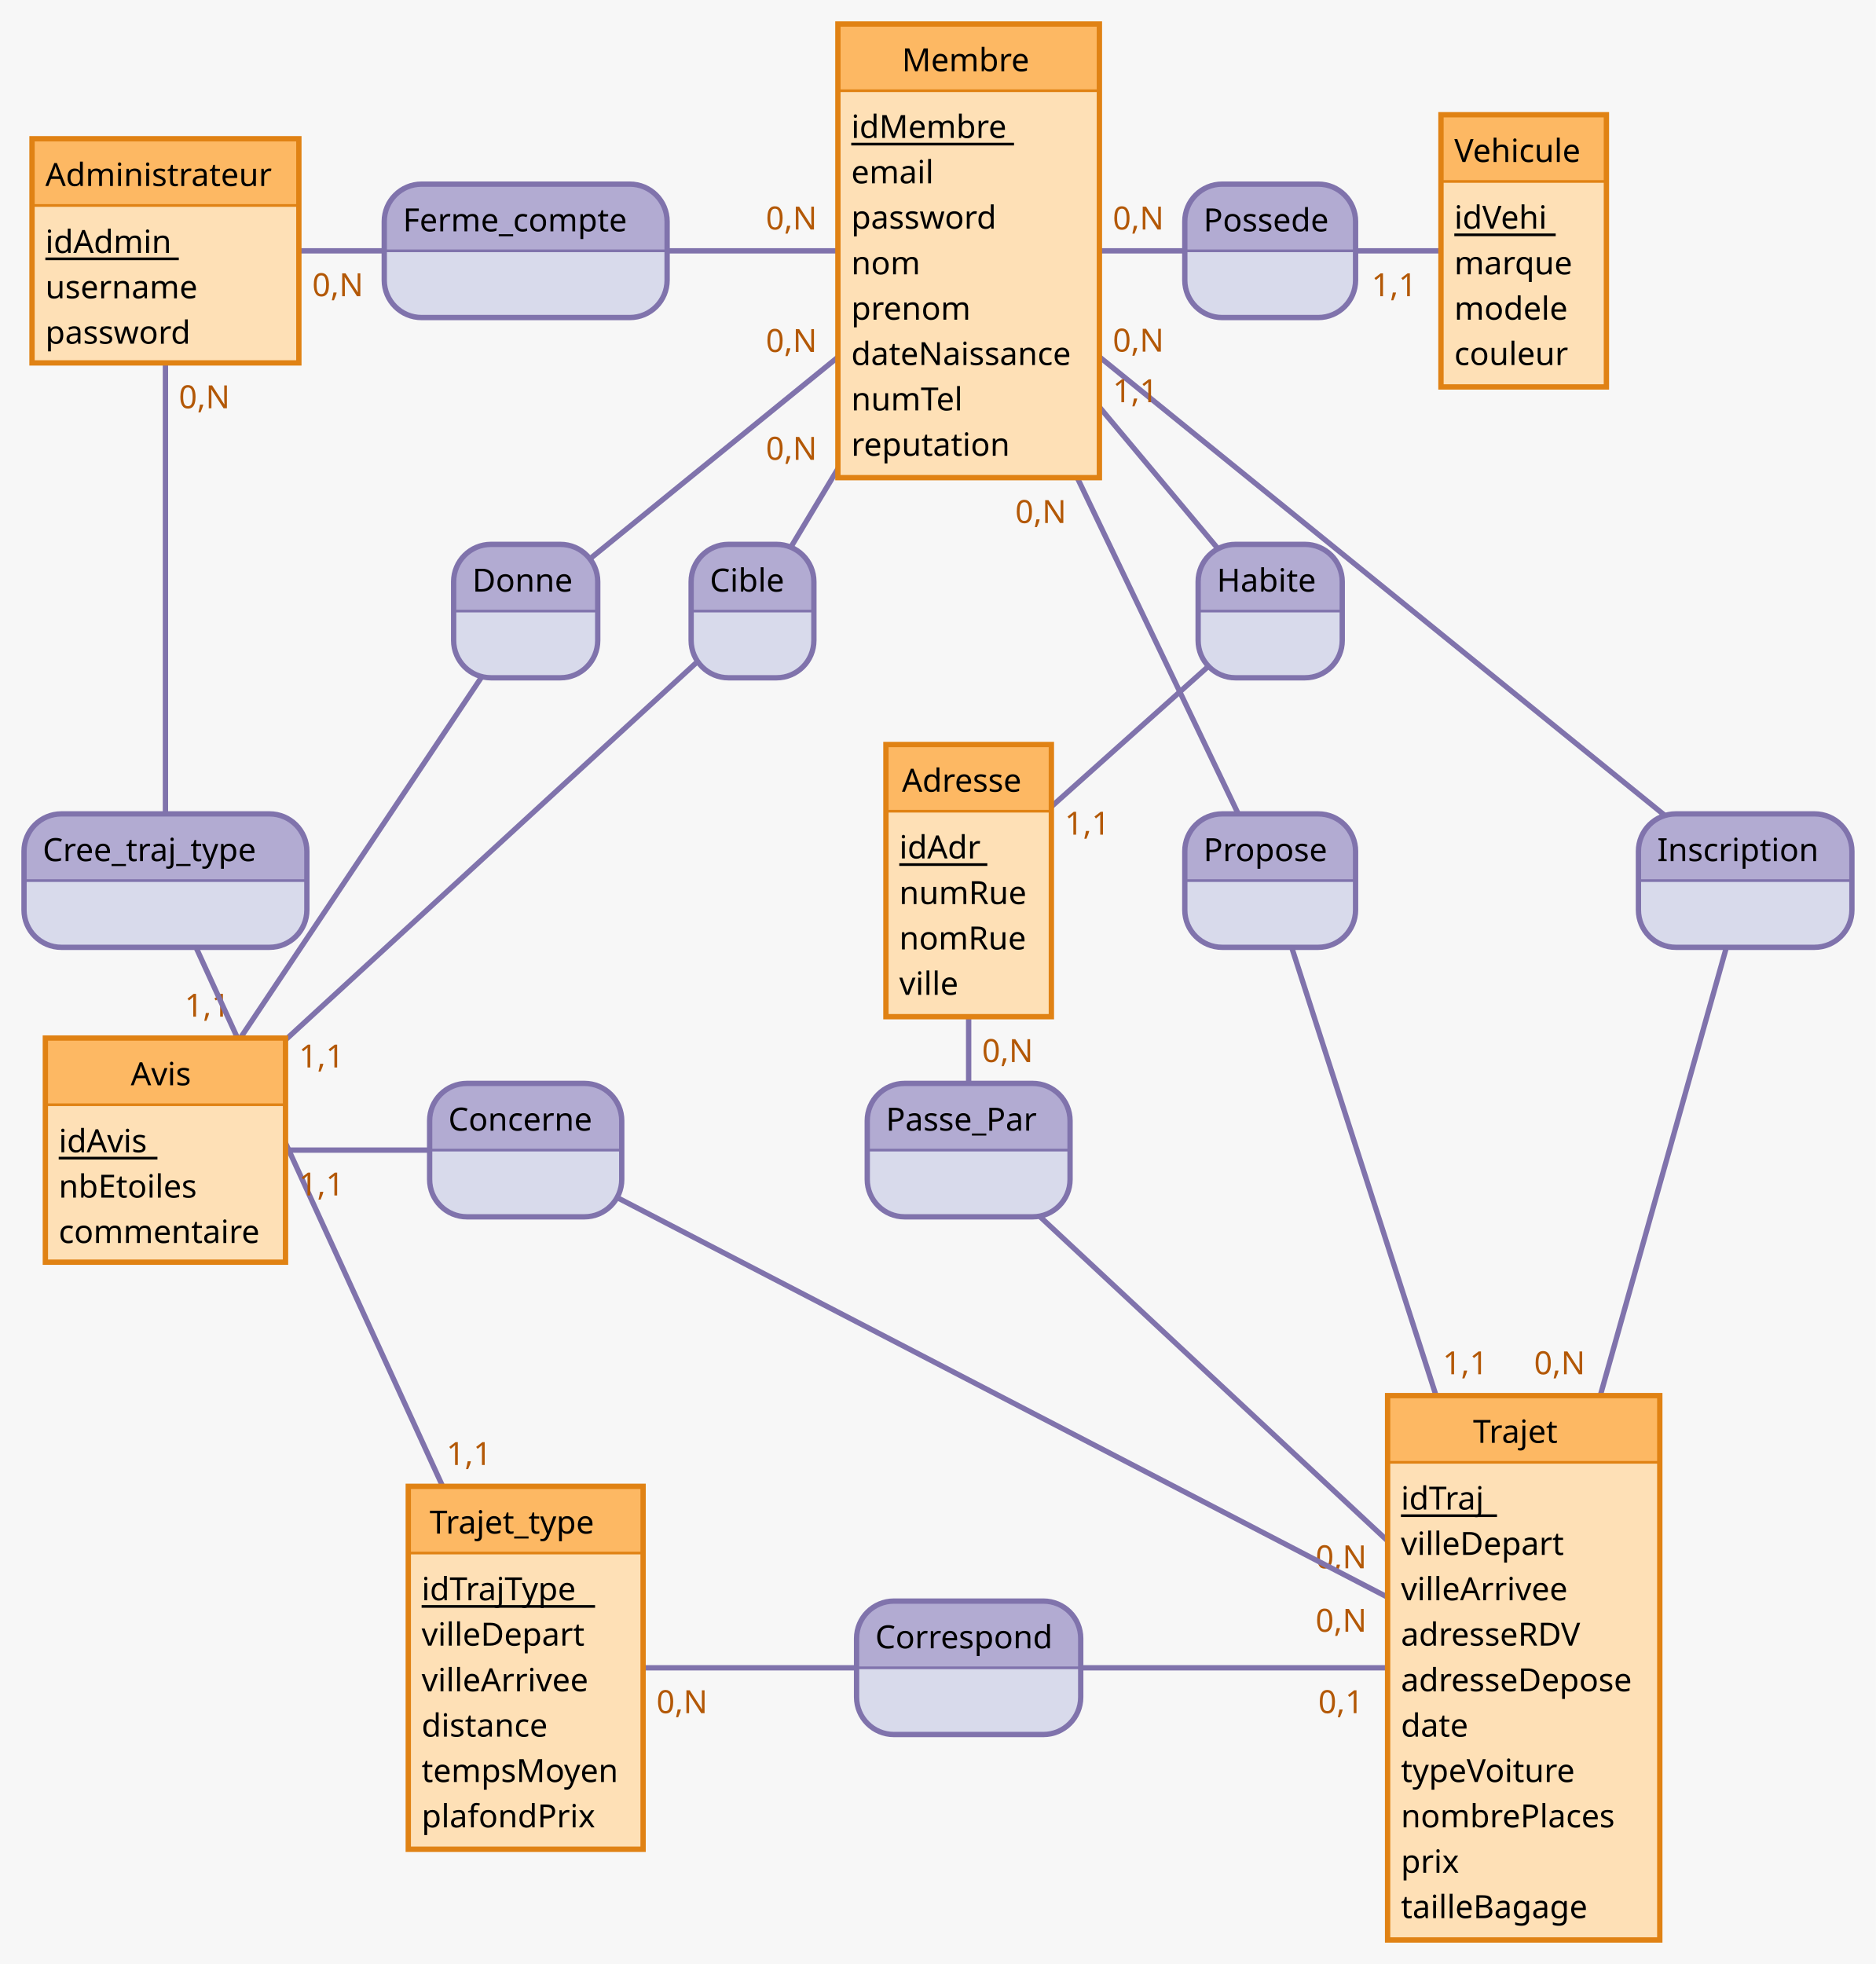
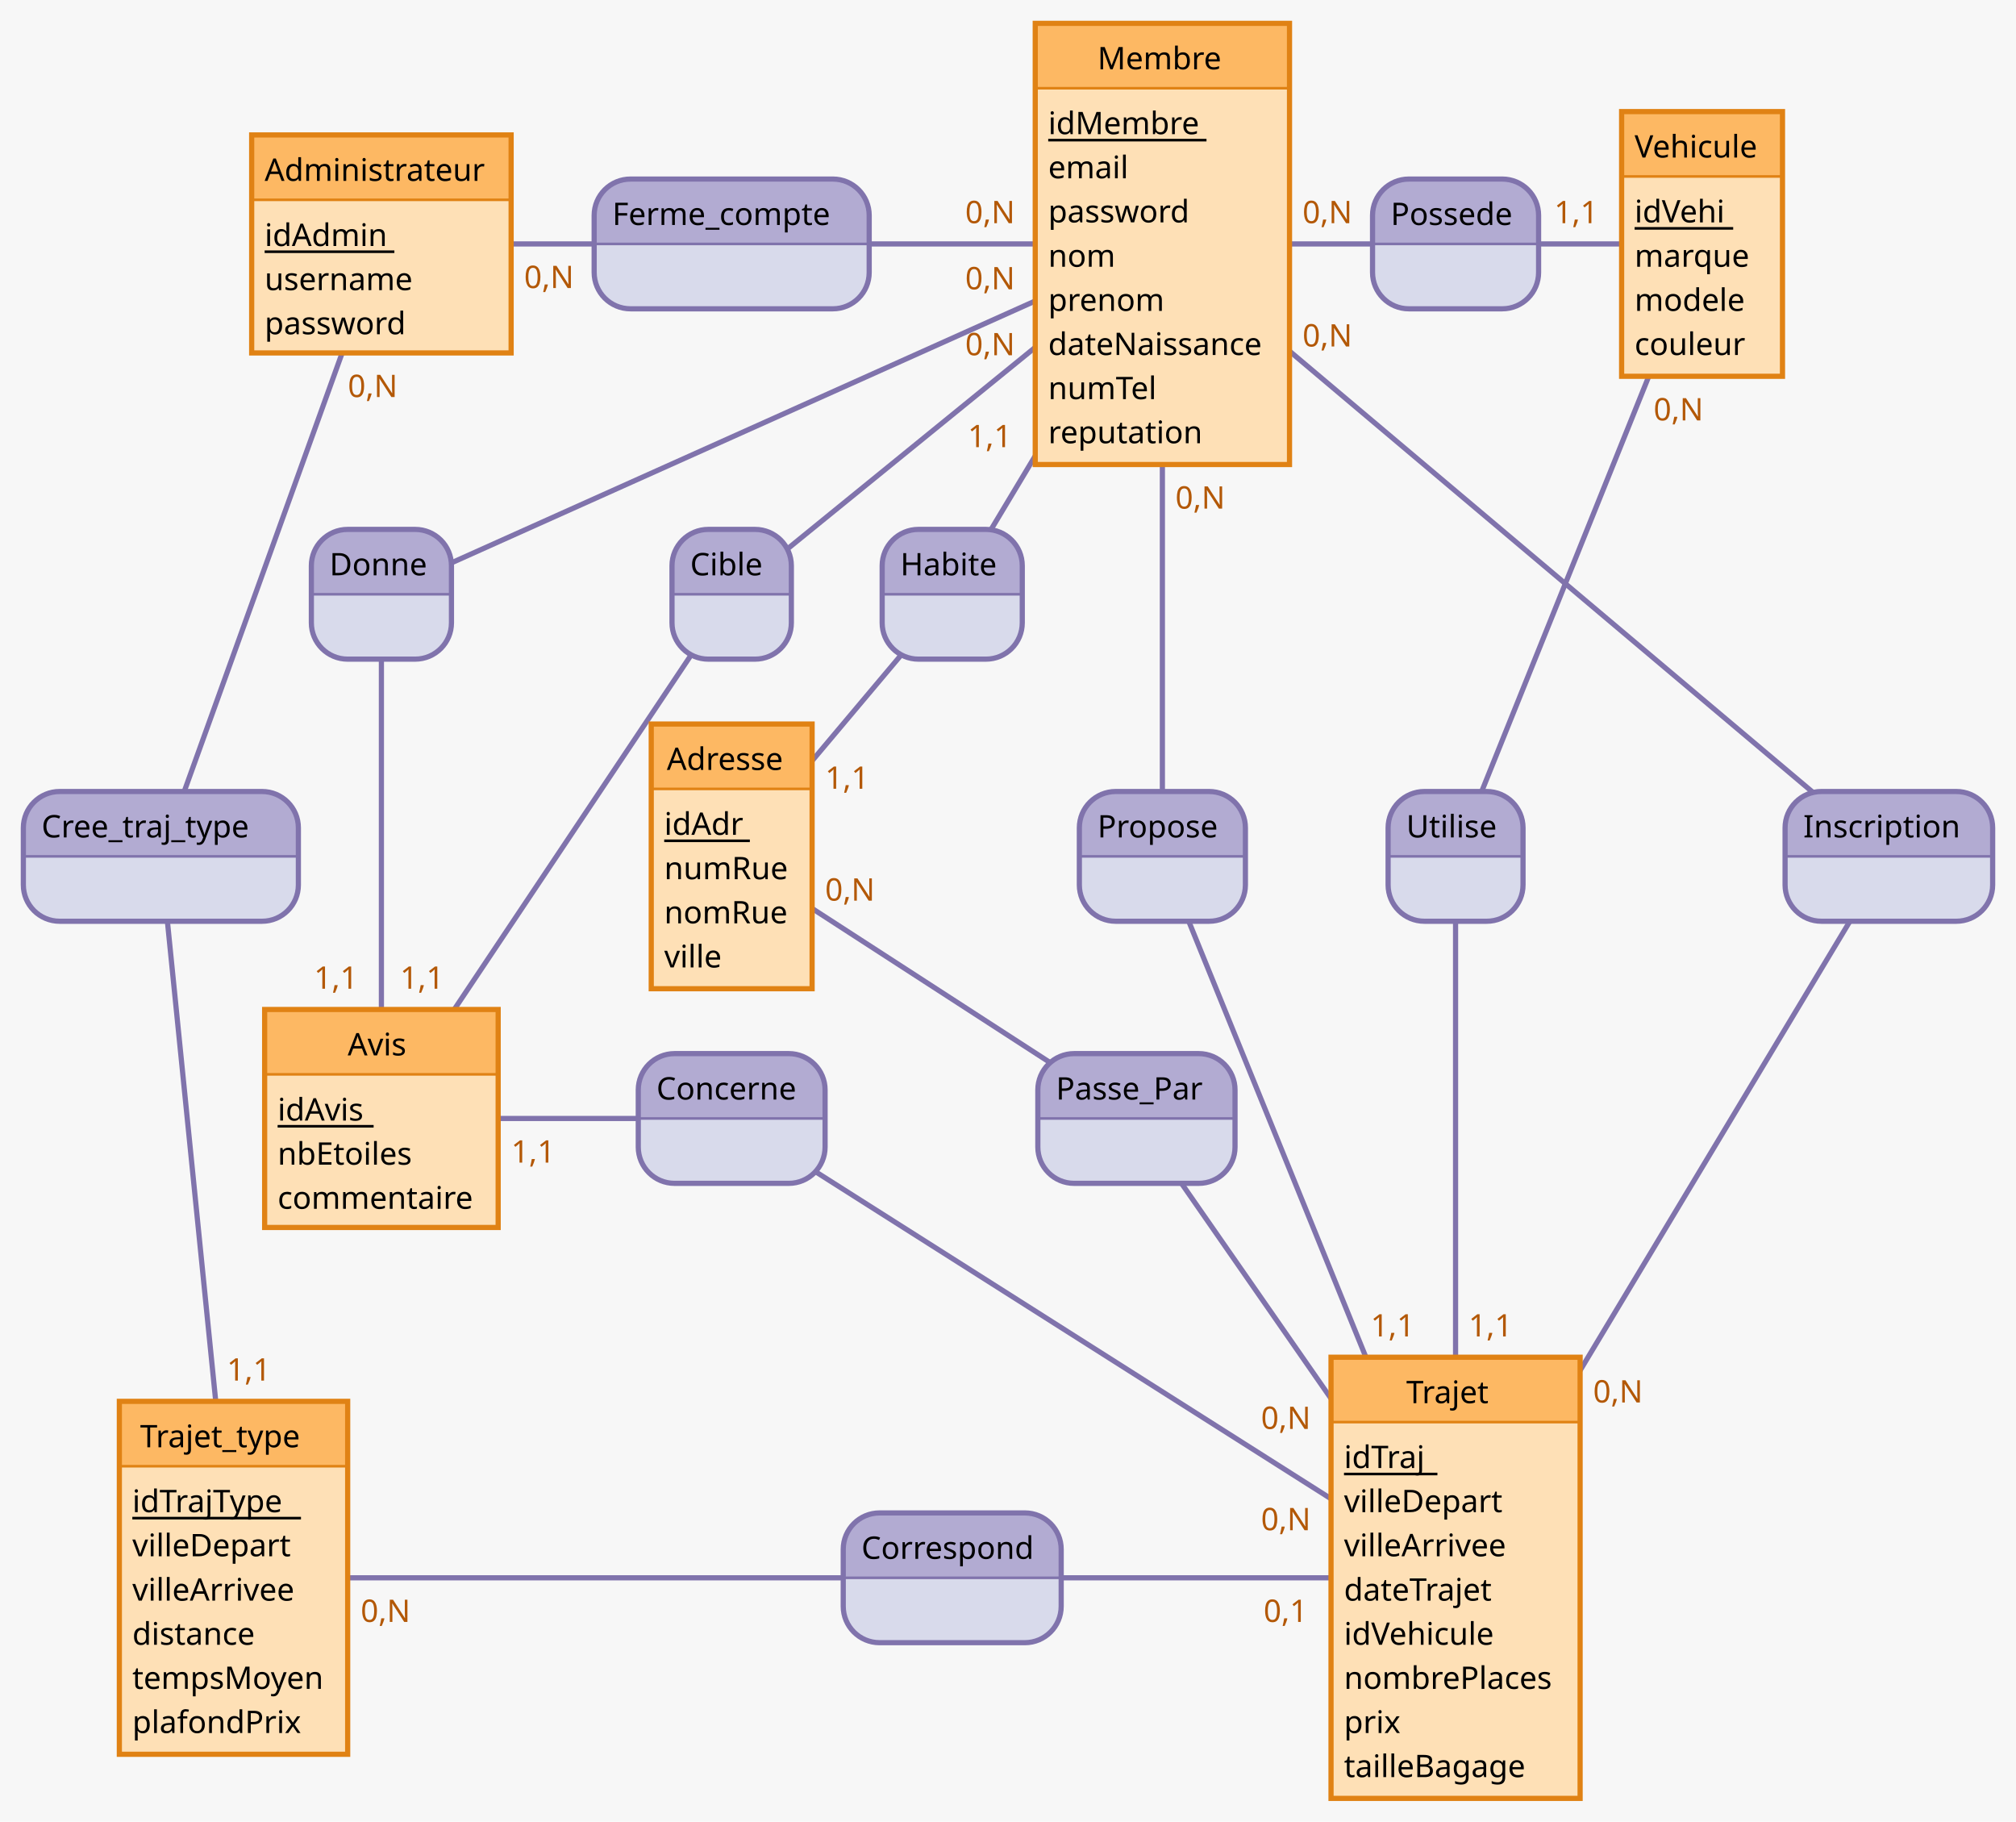
- <svg xmlns="http://www.w3.org/2000/svg" width="703" height="736" view_box="0 0 703 736">\n\n<rect id="frame" x="0" y="0" width="703" height="736" fill="#f7f7f7" stroke="none" stroke-width="0" />
-   <line x1="363" y1="94" x2="654" y2="330" stroke="#8073ac" stroke-width="2" />
-   <text x="417" y="131.772" fill="#b35806" font-family="Verdana" font-size="12">0,N</text>
-   <line x1="571" y1="625" x2="654" y2="330" stroke="#8073ac" stroke-width="2" />
-   <text x="574.878" y="515" fill="#b35806" font-family="Verdana" font-size="12">0,N</text>
+ <svg xmlns="http://www.w3.org/2000/svg" width="777" height="702" view_box="0 0 777 702">\n\n<rect id="frame" x="0" y="0" width="777" height="702" fill="#f7f7f7" stroke="none" stroke-width="0" />
+   <line x1="448" y1="94" x2="728" y2="330" stroke="#8073ac" stroke-width="2" />
+   <text x="502" y="133.521" fill="#b35806" font-family="Verdana" font-size="12">0,N</text>
+   <line x1="561" y1="608" x2="728" y2="330" stroke="#8073ac" stroke-width="2" />
+   <text x="614" y="540.445" fill="#b35806" font-family="Verdana" font-size="12">0,N</text>
  <g id="association-Inscription">
-     <path d="M 680 305 a 14 14 90 0 1 14 14 V 330 h -80 V 319 a 14 14 90 0 1 14 -14" fill="#b2abd2" stroke="#b2abd2" stroke-width="0" />
-     <path d="M 694 330.0 v 11 a 14 14 90 0 1 -14 14 H 628 a 14 14 90 0 1 -14 -14 V 330.0 H 80" fill="#d8daeb" stroke="#d8daeb" stroke-width="0" />
-     <rect x="614" y="305" width="80" height="50" fill="none" rx="14" stroke="#8073ac" stroke-width="2" />
-     <line x1="614" y1="330" x2="694" y2="330" stroke="#8073ac" stroke-width="1" />
-     <text x="621" y="322.7" fill="#000000" font-family="Verdana" font-size="12">Inscription</text>
-   </g>
-   <line x1="363" y1="94" x2="476" y2="229" stroke="#8073ac" stroke-width="2" />
-   <text x="417" y="150.727" fill="#b35806" font-family="Verdana" font-size="12">1,1</text>
-   <line x1="363" y1="330" x2="476" y2="229" stroke="#8073ac" stroke-width="2" />
-   <text x="399" y="312.781" fill="#b35806" font-family="Verdana" font-size="12">1,1</text>
+     <path d="M 754 305 a 14 14 90 0 1 14 14 V 330 h -80 V 319 a 14 14 90 0 1 14 -14" fill="#b2abd2" stroke="#b2abd2" stroke-width="0" />
+     <path d="M 768 330.0 v 11 a 14 14 90 0 1 -14 14 H 702 a 14 14 90 0 1 -14 -14 V 330.0 H 80" fill="#d8daeb" stroke="#d8daeb" stroke-width="0" />
+     <rect x="688" y="305" width="80" height="50" fill="none" rx="14" stroke="#8073ac" stroke-width="2" />
+     <line x1="688" y1="330" x2="768" y2="330" stroke="#8073ac" stroke-width="1" />
+     <text x="695" y="322.7" fill="#000000" font-family="Verdana" font-size="12">Inscription</text>
+   </g>
+   <line x1="448" y1="94" x2="367" y2="229" stroke="#8073ac" stroke-width="2" />
+   <text x="373" y="172.312" fill="#b35806" font-family="Verdana" font-size="12">1,1</text>
+   <line x1="282" y1="330" x2="367" y2="229" stroke="#8073ac" stroke-width="2" />
+   <text x="318" y="303.951" fill="#b35806" font-family="Verdana" font-size="12">1,1</text>
  <g id="association-Habite">
-     <path d="M 489 204 a 14 14 90 0 1 14 14 V 229 h -54 V 218 a 14 14 90 0 1 14 -14" fill="#b2abd2" stroke="#b2abd2" stroke-width="0" />
-     <path d="M 503 229.0 v 11 a 14 14 90 0 1 -14 14 H 463 a 14 14 90 0 1 -14 -14 V 229.0 H 54" fill="#d8daeb" stroke="#d8daeb" stroke-width="0" />
-     <rect x="449" y="204" width="54" height="50" fill="none" rx="14" stroke="#8073ac" stroke-width="2" />
-     <line x1="449" y1="229" x2="503" y2="229" stroke="#8073ac" stroke-width="1" />
-     <text x="456" y="221.7" fill="#000000" font-family="Verdana" font-size="12">Habite</text>
-   </g>
-   <line x1="363" y1="94" x2="197" y2="229" stroke="#8073ac" stroke-width="2" />
-   <text x="287" y="131.896" fill="#b35806" font-family="Verdana" font-size="12">0,N</text>
-   <line x1="62" y1="431" x2="197" y2="229" stroke="#8073ac" stroke-width="2" />
-   <text x="69.19" y="381" fill="#b35806" font-family="Verdana" font-size="12">1,1</text>
+     <path d="M 380 204 a 14 14 90 0 1 14 14 V 229 h -54 V 218 a 14 14 90 0 1 14 -14" fill="#b2abd2" stroke="#b2abd2" stroke-width="0" />
+     <path d="M 394 229.0 v 11 a 14 14 90 0 1 -14 14 H 354 a 14 14 90 0 1 -14 -14 V 229.0 H 54" fill="#d8daeb" stroke="#d8daeb" stroke-width="0" />
+     <rect x="340" y="204" width="54" height="50" fill="none" rx="14" stroke="#8073ac" stroke-width="2" />
+     <line x1="340" y1="229" x2="394" y2="229" stroke="#8073ac" stroke-width="1" />
+     <text x="347" y="221.7" fill="#000000" font-family="Verdana" font-size="12">Habite</text>
+   </g>
+   <line x1="561" y1="608" x2="561" y2="330" stroke="#8073ac" stroke-width="2" />
+   <text x="566.0" y="515" fill="#b35806" font-family="Verdana" font-size="12">1,1</text>
+   <line x1="656" y1="94" x2="561" y2="330" stroke="#8073ac" stroke-width="2" />
+   <text x="637.318" y="162" fill="#b35806" font-family="Verdana" font-size="12">0,N</text>
+   <g id="association-Utilise">
+     <path d="M 573 305 a 14 14 90 0 1 14 14 V 330 h -52 V 319 a 14 14 90 0 1 14 -14" fill="#b2abd2" stroke="#b2abd2" stroke-width="0" />
+     <path d="M 587 330.0 v 11 a 14 14 90 0 1 -14 14 H 549 a 14 14 90 0 1 -14 -14 V 330.0 H 52" fill="#d8daeb" stroke="#d8daeb" stroke-width="0" />
+     <rect x="535" y="305" width="52" height="50" fill="none" rx="14" stroke="#8073ac" stroke-width="2" />
+     <line x1="535" y1="330" x2="587" y2="330" stroke="#8073ac" stroke-width="1" />
+     <text x="542" y="322.7" fill="#000000" font-family="Verdana" font-size="12">Utilise</text>
+   </g>
+   <line x1="448" y1="94" x2="147" y2="229" stroke="#8073ac" stroke-width="2" />
+   <text x="372" y="111.49" fill="#b35806" font-family="Verdana" font-size="12">0,N</text>
+   <line x1="147" y1="431" x2="147" y2="229" stroke="#8073ac" stroke-width="2" />
+   <text x="121.0" y="381" fill="#b35806" font-family="Verdana" font-size="12">1,1</text>
  <g id="association-Donne">
-     <path d="M 210 204 a 14 14 90 0 1 14 14 V 229 h -54 V 218 a 14 14 90 0 1 14 -14" fill="#b2abd2" stroke="#b2abd2" stroke-width="0" />
-     <path d="M 224 229.0 v 11 a 14 14 90 0 1 -14 14 H 184 a 14 14 90 0 1 -14 -14 V 229.0 H 54" fill="#d8daeb" stroke="#d8daeb" stroke-width="0" />
-     <rect x="170" y="204" width="54" height="50" fill="none" rx="14" stroke="#8073ac" stroke-width="2" />
-     <line x1="170" y1="229" x2="224" y2="229" stroke="#8073ac" stroke-width="1" />
-     <text x="177" y="221.7" fill="#000000" font-family="Verdana" font-size="12">Donne</text>
-   </g>
-   <line x1="62" y1="94" x2="197" y2="94" stroke="#8073ac" stroke-width="2" />
-   <text x="117" y="111.0" fill="#b35806" font-family="Verdana" font-size="12">0,N</text>
-   <line x1="363" y1="94" x2="197" y2="94" stroke="#8073ac" stroke-width="2" />
-   <text x="287" y="86.0" fill="#b35806" font-family="Verdana" font-size="12">0,N</text>
+     <path d="M 160 204 a 14 14 90 0 1 14 14 V 229 h -54 V 218 a 14 14 90 0 1 14 -14" fill="#b2abd2" stroke="#b2abd2" stroke-width="0" />
+     <path d="M 174 229.0 v 11 a 14 14 90 0 1 -14 14 H 134 a 14 14 90 0 1 -14 -14 V 229.0 H 54" fill="#d8daeb" stroke="#d8daeb" stroke-width="0" />
+     <rect x="120" y="204" width="54" height="50" fill="none" rx="14" stroke="#8073ac" stroke-width="2" />
+     <line x1="120" y1="229" x2="174" y2="229" stroke="#8073ac" stroke-width="1" />
+     <text x="127" y="221.7" fill="#000000" font-family="Verdana" font-size="12">Donne</text>
+   </g>
+   <line x1="147" y1="94" x2="282" y2="94" stroke="#8073ac" stroke-width="2" />
+   <text x="202" y="111.0" fill="#b35806" font-family="Verdana" font-size="12">0,N</text>
+   <line x1="448" y1="94" x2="282" y2="94" stroke="#8073ac" stroke-width="2" />
+   <text x="372" y="86.0" fill="#b35806" font-family="Verdana" font-size="12">0,N</text>
  <g id="association-Ferme_compte">
-     <path d="M 236 69 a 14 14 90 0 1 14 14 V 94 h -106 V 83 a 14 14 90 0 1 14 -14" fill="#b2abd2" stroke="#b2abd2" stroke-width="0" />
-     <path d="M 250 94.0 v 11 a 14 14 90 0 1 -14 14 H 158 a 14 14 90 0 1 -14 -14 V 94.0 H 106" fill="#d8daeb" stroke="#d8daeb" stroke-width="0" />
-     <rect x="144" y="69" width="106" height="50" fill="none" rx="14" stroke="#8073ac" stroke-width="2" />
-     <line x1="144" y1="94" x2="250" y2="94" stroke="#8073ac" stroke-width="1" />
-     <text x="151" y="86.7" fill="#000000" font-family="Verdana" font-size="12">Ferme_compte</text>
-   </g>
-   <line x1="363" y1="94" x2="476" y2="330" stroke="#8073ac" stroke-width="2" />
-   <text x="380.446" y="196" fill="#b35806" font-family="Verdana" font-size="12">0,N</text>
-   <line x1="571" y1="625" x2="476" y2="330" stroke="#8073ac" stroke-width="2" />
-   <text x="540.645" y="515" fill="#b35806" font-family="Verdana" font-size="12">1,1</text>
+     <path d="M 321 69 a 14 14 90 0 1 14 14 V 94 h -106 V 83 a 14 14 90 0 1 14 -14" fill="#b2abd2" stroke="#b2abd2" stroke-width="0" />
+     <path d="M 335 94.0 v 11 a 14 14 90 0 1 -14 14 H 243 a 14 14 90 0 1 -14 -14 V 94.0 H 106" fill="#d8daeb" stroke="#d8daeb" stroke-width="0" />
+     <rect x="229" y="69" width="106" height="50" fill="none" rx="14" stroke="#8073ac" stroke-width="2" />
+     <line x1="229" y1="94" x2="335" y2="94" stroke="#8073ac" stroke-width="1" />
+     <text x="236" y="86.7" fill="#000000" font-family="Verdana" font-size="12">Ferme_compte</text>
+   </g>
+   <line x1="448" y1="94" x2="448" y2="330" stroke="#8073ac" stroke-width="2" />
+   <text x="453.0" y="196" fill="#b35806" font-family="Verdana" font-size="12">0,N</text>
+   <line x1="561" y1="608" x2="448" y2="330" stroke="#8073ac" stroke-width="2" />
+   <text x="528.267" y="515" fill="#b35806" font-family="Verdana" font-size="12">1,1</text>
  <g id="association-Propose">
-     <path d="M 494 305 a 14 14 90 0 1 14 14 V 330 h -64 V 319 a 14 14 90 0 1 14 -14" fill="#b2abd2" stroke="#b2abd2" stroke-width="0" />
-     <path d="M 508 330.0 v 11 a 14 14 90 0 1 -14 14 H 458 a 14 14 90 0 1 -14 -14 V 330.0 H 64" fill="#d8daeb" stroke="#d8daeb" stroke-width="0" />
-     <rect x="444" y="305" width="64" height="50" fill="none" rx="14" stroke="#8073ac" stroke-width="2" />
-     <line x1="444" y1="330" x2="508" y2="330" stroke="#8073ac" stroke-width="1" />
-     <text x="451" y="322.7" fill="#000000" font-family="Verdana" font-size="12">Propose</text>
-   </g>
-   <line x1="363" y1="330" x2="363" y2="431" stroke="#8073ac" stroke-width="2" />
-   <text x="368.0" y="398" fill="#b35806" font-family="Verdana" font-size="12">0,N</text>
-   <line x1="571" y1="625" x2="363" y2="431" stroke="#8073ac" stroke-width="2" />
-   <text x="493" y="587.71" fill="#b35806" font-family="Verdana" font-size="12">0,N</text>
+     <path d="M 466 305 a 14 14 90 0 1 14 14 V 330 h -64 V 319 a 14 14 90 0 1 14 -14" fill="#b2abd2" stroke="#b2abd2" stroke-width="0" />
+     <path d="M 480 330.0 v 11 a 14 14 90 0 1 -14 14 H 430 a 14 14 90 0 1 -14 -14 V 330.0 H 64" fill="#d8daeb" stroke="#d8daeb" stroke-width="0" />
+     <rect x="416" y="305" width="64" height="50" fill="none" rx="14" stroke="#8073ac" stroke-width="2" />
+     <line x1="416" y1="330" x2="480" y2="330" stroke="#8073ac" stroke-width="1" />
+     <text x="423" y="322.7" fill="#000000" font-family="Verdana" font-size="12">Propose</text>
+   </g>
+   <line x1="282" y1="330" x2="438" y2="431" stroke="#8073ac" stroke-width="2" />
+   <text x="318" y="347.049" fill="#b35806" font-family="Verdana" font-size="12">0,N</text>
+   <line x1="561" y1="608" x2="438" y2="431" stroke="#8073ac" stroke-width="2" />
+   <text x="486" y="550.627" fill="#b35806" font-family="Verdana" font-size="12">0,N</text>
  <g id="association-Passe_Par">
-     <path d="M 387 406 a 14 14 90 0 1 14 14 V 431 h -76 V 420 a 14 14 90 0 1 14 -14" fill="#b2abd2" stroke="#b2abd2" stroke-width="0" />
-     <path d="M 401 431.0 v 11 a 14 14 90 0 1 -14 14 H 339 a 14 14 90 0 1 -14 -14 V 431.0 H 76" fill="#d8daeb" stroke="#d8daeb" stroke-width="0" />
-     <rect x="325" y="406" width="76" height="50" fill="none" rx="14" stroke="#8073ac" stroke-width="2" />
-     <line x1="325" y1="431" x2="401" y2="431" stroke="#8073ac" stroke-width="1" />
-     <text x="332" y="423.7" fill="#000000" font-family="Verdana" font-size="12">Passe_Par</text>
-   </g>
-   <line x1="571" y1="625" x2="363" y2="625" stroke="#8073ac" stroke-width="2" />
-   <text x="494" y="642.0" fill="#b35806" font-family="Verdana" font-size="12">0,1</text>
-   <line x1="197" y1="625" x2="363" y2="625" stroke="#8073ac" stroke-width="2" />
-   <text x="246" y="642.0" fill="#b35806" font-family="Verdana" font-size="12">0,N</text>
+     <path d="M 462 406 a 14 14 90 0 1 14 14 V 431 h -76 V 420 a 14 14 90 0 1 14 -14" fill="#b2abd2" stroke="#b2abd2" stroke-width="0" />
+     <path d="M 476 431.0 v 11 a 14 14 90 0 1 -14 14 H 414 a 14 14 90 0 1 -14 -14 V 431.0 H 76" fill="#d8daeb" stroke="#d8daeb" stroke-width="0" />
+     <rect x="400" y="406" width="76" height="50" fill="none" rx="14" stroke="#8073ac" stroke-width="2" />
+     <line x1="400" y1="431" x2="476" y2="431" stroke="#8073ac" stroke-width="1" />
+     <text x="407" y="423.7" fill="#000000" font-family="Verdana" font-size="12">Passe_Par</text>
+   </g>
+   <line x1="561" y1="608" x2="367" y2="608" stroke="#8073ac" stroke-width="2" />
+   <text x="487" y="625.0" fill="#b35806" font-family="Verdana" font-size="12">0,1</text>
+   <line x1="90" y1="608" x2="367" y2="608" stroke="#8073ac" stroke-width="2" />
+   <text x="139" y="625.0" fill="#b35806" font-family="Verdana" font-size="12">0,N</text>
  <g id="association-Correspond">
-     <path d="M 391 600 a 14 14 90 0 1 14 14 V 625 h -84 V 614 a 14 14 90 0 1 14 -14" fill="#b2abd2" stroke="#b2abd2" stroke-width="0" />
-     <path d="M 405 625.0 v 11 a 14 14 90 0 1 -14 14 H 335 a 14 14 90 0 1 -14 -14 V 625.0 H 84" fill="#d8daeb" stroke="#d8daeb" stroke-width="0" />
-     <rect x="321" y="600" width="84" height="50" fill="none" rx="14" stroke="#8073ac" stroke-width="2" />
-     <line x1="321" y1="625" x2="405" y2="625" stroke="#8073ac" stroke-width="1" />
-     <text x="328" y="617.7" fill="#000000" font-family="Verdana" font-size="12">Correspond</text>
-   </g>
-   <line x1="363" y1="94" x2="476" y2="94" stroke="#8073ac" stroke-width="2" />
-   <text x="417" y="86.0" fill="#b35806" font-family="Verdana" font-size="12">0,N</text>
-   <line x1="571" y1="94" x2="476" y2="94" stroke="#8073ac" stroke-width="2" />
-   <text x="514" y="111.0" fill="#b35806" font-family="Verdana" font-size="12">1,1</text>
+     <path d="M 395 583 a 14 14 90 0 1 14 14 V 608 h -84 V 597 a 14 14 90 0 1 14 -14" fill="#b2abd2" stroke="#b2abd2" stroke-width="0" />
+     <path d="M 409 608.0 v 11 a 14 14 90 0 1 -14 14 H 339 a 14 14 90 0 1 -14 -14 V 608.0 H 84" fill="#d8daeb" stroke="#d8daeb" stroke-width="0" />
+     <rect x="325" y="583" width="84" height="50" fill="none" rx="14" stroke="#8073ac" stroke-width="2" />
+     <line x1="325" y1="608" x2="409" y2="608" stroke="#8073ac" stroke-width="1" />
+     <text x="332" y="600.7" fill="#000000" font-family="Verdana" font-size="12">Correspond</text>
+   </g>
+   <line x1="448" y1="94" x2="561" y2="94" stroke="#8073ac" stroke-width="2" />
+   <text x="502" y="86.0" fill="#b35806" font-family="Verdana" font-size="12">0,N</text>
+   <line x1="656" y1="94" x2="561" y2="94" stroke="#8073ac" stroke-width="2" />
+   <text x="599" y="86.0" fill="#b35806" font-family="Verdana" font-size="12">1,1</text>
  <g id="association-Possede">
-     <path d="M 494 69 a 14 14 90 0 1 14 14 V 94 h -64 V 83 a 14 14 90 0 1 14 -14" fill="#b2abd2" stroke="#b2abd2" stroke-width="0" />
-     <path d="M 508 94.0 v 11 a 14 14 90 0 1 -14 14 H 458 a 14 14 90 0 1 -14 -14 V 94.0 H 64" fill="#d8daeb" stroke="#d8daeb" stroke-width="0" />
-     <rect x="444" y="69" width="64" height="50" fill="none" rx="14" stroke="#8073ac" stroke-width="2" />
-     <line x1="444" y1="94" x2="508" y2="94" stroke="#8073ac" stroke-width="1" />
-     <text x="451" y="86.7" fill="#000000" font-family="Verdana" font-size="12">Possede</text>
-   </g>
-   <line x1="62" y1="94" x2="62" y2="330" stroke="#8073ac" stroke-width="2" />
-   <text x="67.0" y="153" fill="#b35806" font-family="Verdana" font-size="12">0,N</text>
-   <line x1="197" y1="625" x2="62" y2="330" stroke="#8073ac" stroke-width="2" />
-   <text x="167.298" y="549" fill="#b35806" font-family="Verdana" font-size="12">1,1</text>
+     <path d="M 579 69 a 14 14 90 0 1 14 14 V 94 h -64 V 83 a 14 14 90 0 1 14 -14" fill="#b2abd2" stroke="#b2abd2" stroke-width="0" />
+     <path d="M 593 94.0 v 11 a 14 14 90 0 1 -14 14 H 543 a 14 14 90 0 1 -14 -14 V 94.0 H 64" fill="#d8daeb" stroke="#d8daeb" stroke-width="0" />
+     <rect x="529" y="69" width="64" height="50" fill="none" rx="14" stroke="#8073ac" stroke-width="2" />
+     <line x1="529" y1="94" x2="593" y2="94" stroke="#8073ac" stroke-width="1" />
+     <text x="536" y="86.7" fill="#000000" font-family="Verdana" font-size="12">Possede</text>
+   </g>
+   <line x1="147" y1="94" x2="62" y2="330" stroke="#8073ac" stroke-width="2" />
+   <text x="134.058" y="153" fill="#b35806" font-family="Verdana" font-size="12">0,N</text>
+   <line x1="90" y1="608" x2="62" y2="330" stroke="#8073ac" stroke-width="2" />
+   <text x="87.407" y="532" fill="#b35806" font-family="Verdana" font-size="12">1,1</text>
  <g id="association-Cree_traj_type">
    <path d="M 101 305 a 14 14 90 0 1 14 14 V 330 h -106 V 319 a 14 14 90 0 1 14 -14" fill="#b2abd2" stroke="#b2abd2" stroke-width="0" />
    <path d="M 115 330.0 v 11 a 14 14 90 0 1 -14 14 H 23 a 14 14 90 0 1 -14 -14 V 330.0 H 106" fill="#d8daeb" stroke="#d8daeb" stroke-width="0" />
    <rect x="9" y="305" width="106" height="50" fill="none" rx="14" stroke="#8073ac" stroke-width="2" />
    <line x1="9" y1="330" x2="115" y2="330" stroke="#8073ac" stroke-width="1" />
    <text x="16" y="322.7" fill="#000000" font-family="Verdana" font-size="12">Cree_traj_type</text>
  </g>
-   <line x1="62" y1="431" x2="282" y2="229" stroke="#8073ac" stroke-width="2" />
-   <text x="112" y="400.037" fill="#b35806" font-family="Verdana" font-size="12">1,1</text>
-   <line x1="363" y1="94" x2="282" y2="229" stroke="#8073ac" stroke-width="2" />
-   <text x="287" y="172.312" fill="#b35806" font-family="Verdana" font-size="12">0,N</text>
+   <line x1="147" y1="431" x2="282" y2="229" stroke="#8073ac" stroke-width="2" />
+   <text x="154.19" y="381" fill="#b35806" font-family="Verdana" font-size="12">1,1</text>
+   <line x1="448" y1="94" x2="282" y2="229" stroke="#8073ac" stroke-width="2" />
+   <text x="372" y="136.896" fill="#b35806" font-family="Verdana" font-size="12">0,N</text>
  <g id="association-Cible">
    <path d="M 291 204 a 14 14 90 0 1 14 14 V 229 h -46 V 218 a 14 14 90 0 1 14 -14" fill="#b2abd2" stroke="#b2abd2" stroke-width="0" />
    <path d="M 305 229.0 v 11 a 14 14 90 0 1 -14 14 H 273 a 14 14 90 0 1 -14 -14 V 229.0 H 46" fill="#d8daeb" stroke="#d8daeb" stroke-width="0" />
    <rect x="259" y="204" width="46" height="50" fill="none" rx="14" stroke="#8073ac" stroke-width="2" />
    <line x1="259" y1="229" x2="305" y2="229" stroke="#8073ac" stroke-width="1" />
    <text x="266" y="221.7" fill="#000000" font-family="Verdana" font-size="12">Cible</text>
  </g>
-   <line x1="62" y1="431" x2="197" y2="431" stroke="#8073ac" stroke-width="2" />
-   <text x="112" y="448.0" fill="#b35806" font-family="Verdana" font-size="12">1,1</text>
-   <line x1="571" y1="625" x2="197" y2="431" stroke="#8073ac" stroke-width="2" />
-   <text x="493" y="611.495" fill="#b35806" font-family="Verdana" font-size="12">0,N</text>
+   <line x1="147" y1="431" x2="282" y2="431" stroke="#8073ac" stroke-width="2" />
+   <text x="197" y="448.0" fill="#b35806" font-family="Verdana" font-size="12">1,1</text>
+   <line x1="561" y1="608" x2="282" y2="431" stroke="#8073ac" stroke-width="2" />
+   <text x="486" y="589.66" fill="#b35806" font-family="Verdana" font-size="12">0,N</text>
  <g id="association-Concerne">
-     <path d="M 219 406 a 14 14 90 0 1 14 14 V 431 h -72 V 420 a 14 14 90 0 1 14 -14" fill="#b2abd2" stroke="#b2abd2" stroke-width="0" />
-     <path d="M 233 431.0 v 11 a 14 14 90 0 1 -14 14 H 175 a 14 14 90 0 1 -14 -14 V 431.0 H 72" fill="#d8daeb" stroke="#d8daeb" stroke-width="0" />
-     <rect x="161" y="406" width="72" height="50" fill="none" rx="14" stroke="#8073ac" stroke-width="2" />
-     <line x1="161" y1="431" x2="233" y2="431" stroke="#8073ac" stroke-width="1" />
-     <text x="168" y="423.7" fill="#000000" font-family="Verdana" font-size="12">Concerne</text>
+     <path d="M 304 406 a 14 14 90 0 1 14 14 V 431 h -72 V 420 a 14 14 90 0 1 14 -14" fill="#b2abd2" stroke="#b2abd2" stroke-width="0" />
+     <path d="M 318 431.0 v 11 a 14 14 90 0 1 -14 14 H 260 a 14 14 90 0 1 -14 -14 V 431.0 H 72" fill="#d8daeb" stroke="#d8daeb" stroke-width="0" />
+     <rect x="246" y="406" width="72" height="50" fill="none" rx="14" stroke="#8073ac" stroke-width="2" />
+     <line x1="246" y1="431" x2="318" y2="431" stroke="#8073ac" stroke-width="1" />
+     <text x="253" y="423.7" fill="#000000" font-family="Verdana" font-size="12">Concerne</text>
  </g>
  <g id="entity-Administrateur">
    <g id="frame-Administrateur">
-       <rect x="12" y="52" width="100" height="25" fill="#fdb863" stroke="#fdb863" stroke-width="0" />
-       <rect x="12" y="77.0" width="100" height="59" fill="#fee0b6" stroke="#fee0b6" stroke-width="0" />
-       <rect x="12" y="52" width="100" height="84" fill="none" stroke="#e08214" stroke-width="2" />
-       <line x1="12" y1="77" x2="112" y2="77" stroke="#e08214" stroke-width="1" />
-     </g>
-     <text x="17" y="69.7" fill="#000000" font-family="Verdana" font-size="12">Administrateur</text>
-     <text x="17" y="94.8" fill="#000000" font-family="Verdana" font-size="12">idAdmin</text>
-     <line x1="17" y1="97" x2="67" y2="97" stroke="#000000" stroke-width="1" />
-     <text x="17" y="111.8" fill="#000000" font-family="Verdana" font-size="12">username</text>
-     <text x="17" y="128.8" fill="#000000" font-family="Verdana" font-size="12">password</text>
+       <rect x="97" y="52" width="100" height="25" fill="#fdb863" stroke="#fdb863" stroke-width="0" />
+       <rect x="97" y="77.0" width="100" height="59" fill="#fee0b6" stroke="#fee0b6" stroke-width="0" />
+       <rect x="97" y="52" width="100" height="84" fill="none" stroke="#e08214" stroke-width="2" />
+       <line x1="97" y1="77" x2="197" y2="77" stroke="#e08214" stroke-width="1" />
+     </g>
+     <text x="102" y="69.7" fill="#000000" font-family="Verdana" font-size="12">Administrateur</text>
+     <text x="102" y="94.8" fill="#000000" font-family="Verdana" font-size="12">idAdmin</text>
+     <line x1="102" y1="97" x2="152" y2="97" stroke="#000000" stroke-width="1" />
+     <text x="102" y="111.8" fill="#000000" font-family="Verdana" font-size="12">username</text>
+     <text x="102" y="128.8" fill="#000000" font-family="Verdana" font-size="12">password</text>
  </g>
  <g id="entity-Trajet_type">
    <g id="frame-Trajet_type">
-       <rect x="153" y="557" width="88" height="25" fill="#fdb863" stroke="#fdb863" stroke-width="0" />
-       <rect x="153" y="582.0" width="88" height="111" fill="#fee0b6" stroke="#fee0b6" stroke-width="0" />
-       <rect x="153" y="557" width="88" height="136" fill="none" stroke="#e08214" stroke-width="2" />
-       <line x1="153" y1="582" x2="241" y2="582" stroke="#e08214" stroke-width="1" />
-     </g>
-     <text x="161" y="574.7" fill="#000000" font-family="Verdana" font-size="12">Trajet_type</text>
-     <text x="158" y="599.7" fill="#000000" font-family="Verdana" font-size="12">idTrajType</text>
-     <line x1="158" y1="602" x2="223" y2="602" stroke="#000000" stroke-width="1" />
-     <text x="158" y="616.7" fill="#000000" font-family="Verdana" font-size="12">villeDepart</text>
-     <text x="158" y="633.8" fill="#000000" font-family="Verdana" font-size="12">villeArrivee</text>
-     <text x="158" y="650.8" fill="#000000" font-family="Verdana" font-size="12">distance</text>
-     <text x="158" y="667.8" fill="#000000" font-family="Verdana" font-size="12">tempsMoyen</text>
-     <text x="158" y="684.8" fill="#000000" font-family="Verdana" font-size="12">plafondPrix</text>
+       <rect x="46" y="540" width="88" height="25" fill="#fdb863" stroke="#fdb863" stroke-width="0" />
+       <rect x="46" y="565.0" width="88" height="111" fill="#fee0b6" stroke="#fee0b6" stroke-width="0" />
+       <rect x="46" y="540" width="88" height="136" fill="none" stroke="#e08214" stroke-width="2" />
+       <line x1="46" y1="565" x2="134" y2="565" stroke="#e08214" stroke-width="1" />
+     </g>
+     <text x="54" y="557.7" fill="#000000" font-family="Verdana" font-size="12">Trajet_type</text>
+     <text x="51" y="582.7" fill="#000000" font-family="Verdana" font-size="12">idTrajType</text>
+     <line x1="51" y1="585" x2="116" y2="585" stroke="#000000" stroke-width="1" />
+     <text x="51" y="599.7" fill="#000000" font-family="Verdana" font-size="12">villeDepart</text>
+     <text x="51" y="616.8" fill="#000000" font-family="Verdana" font-size="12">villeArrivee</text>
+     <text x="51" y="633.8" fill="#000000" font-family="Verdana" font-size="12">distance</text>
+     <text x="51" y="650.8" fill="#000000" font-family="Verdana" font-size="12">tempsMoyen</text>
+     <text x="51" y="667.8" fill="#000000" font-family="Verdana" font-size="12">plafondPrix</text>
  </g>
  <g id="entity-Adresse">
    <g id="frame-Adresse">
-       <rect x="332" y="279" width="62" height="25" fill="#fdb863" stroke="#fdb863" stroke-width="0" />
-       <rect x="332" y="304.0" width="62" height="77" fill="#fee0b6" stroke="#fee0b6" stroke-width="0" />
-       <rect x="332" y="279" width="62" height="102" fill="none" stroke="#e08214" stroke-width="2" />
-       <line x1="332" y1="304" x2="394" y2="304" stroke="#e08214" stroke-width="1" />
-     </g>
-     <text x="338" y="296.7" fill="#000000" font-family="Verdana" font-size="12">Adresse</text>
-     <text x="337" y="321.7" fill="#000000" font-family="Verdana" font-size="12">idAdr</text>
-     <line x1="337" y1="324" x2="370" y2="324" stroke="#000000" stroke-width="1" />
-     <text x="337" y="338.8" fill="#000000" font-family="Verdana" font-size="12">numRue</text>
-     <text x="337" y="355.8" fill="#000000" font-family="Verdana" font-size="12">nomRue</text>
-     <text x="337" y="372.8" fill="#000000" font-family="Verdana" font-size="12">ville</text>
+       <rect x="251" y="279" width="62" height="25" fill="#fdb863" stroke="#fdb863" stroke-width="0" />
+       <rect x="251" y="304.0" width="62" height="77" fill="#fee0b6" stroke="#fee0b6" stroke-width="0" />
+       <rect x="251" y="279" width="62" height="102" fill="none" stroke="#e08214" stroke-width="2" />
+       <line x1="251" y1="304" x2="313" y2="304" stroke="#e08214" stroke-width="1" />
+     </g>
+     <text x="257" y="296.7" fill="#000000" font-family="Verdana" font-size="12">Adresse</text>
+     <text x="256" y="321.7" fill="#000000" font-family="Verdana" font-size="12">idAdr</text>
+     <line x1="256" y1="324" x2="289" y2="324" stroke="#000000" stroke-width="1" />
+     <text x="256" y="338.8" fill="#000000" font-family="Verdana" font-size="12">numRue</text>
+     <text x="256" y="355.8" fill="#000000" font-family="Verdana" font-size="12">nomRue</text>
+     <text x="256" y="372.8" fill="#000000" font-family="Verdana" font-size="12">ville</text>
  </g>
  <g id="entity-Vehicule">
    <g id="frame-Vehicule">
-       <rect x="540" y="43" width="62" height="25" fill="#fdb863" stroke="#fdb863" stroke-width="0" />
-       <rect x="540" y="68.0" width="62" height="77" fill="#fee0b6" stroke="#fee0b6" stroke-width="0" />
-       <rect x="540" y="43" width="62" height="102" fill="none" stroke="#e08214" stroke-width="2" />
-       <line x1="540" y1="68" x2="602" y2="68" stroke="#e08214" stroke-width="1" />
-     </g>
-     <text x="545" y="60.7" fill="#000000" font-family="Verdana" font-size="12">Vehicule</text>
-     <text x="545" y="85.7" fill="#000000" font-family="Verdana" font-size="12">idVehi</text>
-     <line x1="545" y1="88" x2="583" y2="88" stroke="#000000" stroke-width="1" />
-     <text x="545" y="102.8" fill="#000000" font-family="Verdana" font-size="12">marque</text>
-     <text x="545" y="119.8" fill="#000000" font-family="Verdana" font-size="12">modele</text>
-     <text x="545" y="136.8" fill="#000000" font-family="Verdana" font-size="12">couleur</text>
+       <rect x="625" y="43" width="62" height="25" fill="#fdb863" stroke="#fdb863" stroke-width="0" />
+       <rect x="625" y="68.0" width="62" height="77" fill="#fee0b6" stroke="#fee0b6" stroke-width="0" />
+       <rect x="625" y="43" width="62" height="102" fill="none" stroke="#e08214" stroke-width="2" />
+       <line x1="625" y1="68" x2="687" y2="68" stroke="#e08214" stroke-width="1" />
+     </g>
+     <text x="630" y="60.7" fill="#000000" font-family="Verdana" font-size="12">Vehicule</text>
+     <text x="630" y="85.7" fill="#000000" font-family="Verdana" font-size="12">idVehi</text>
+     <line x1="630" y1="88" x2="668" y2="88" stroke="#000000" stroke-width="1" />
+     <text x="630" y="102.8" fill="#000000" font-family="Verdana" font-size="12">marque</text>
+     <text x="630" y="119.8" fill="#000000" font-family="Verdana" font-size="12">modele</text>
+     <text x="630" y="136.8" fill="#000000" font-family="Verdana" font-size="12">couleur</text>
  </g>
  <g id="entity-Membre">
    <g id="frame-Membre">
-       <rect x="314" y="9" width="98" height="25" fill="#fdb863" stroke="#fdb863" stroke-width="0" />
-       <rect x="314" y="34.0" width="98" height="145" fill="#fee0b6" stroke="#fee0b6" stroke-width="0" />
-       <rect x="314" y="9" width="98" height="170" fill="none" stroke="#e08214" stroke-width="2" />
-       <line x1="314" y1="34" x2="412" y2="34" stroke="#e08214" stroke-width="1" />
-     </g>
-     <text x="338" y="26.7" fill="#000000" font-family="Verdana" font-size="12">Membre</text>
-     <text x="319" y="51.7" fill="#000000" font-family="Verdana" font-size="12">idMembre</text>
-     <line x1="319" y1="54" x2="380" y2="54" stroke="#000000" stroke-width="1" />
-     <text x="319" y="68.7" fill="#000000" font-family="Verdana" font-size="12">email</text>
-     <text x="319" y="85.7" fill="#000000" font-family="Verdana" font-size="12">password</text>
-     <text x="319" y="102.8" fill="#000000" font-family="Verdana" font-size="12">nom</text>
-     <text x="319" y="119.8" fill="#000000" font-family="Verdana" font-size="12">prenom</text>
-     <text x="319" y="136.8" fill="#000000" font-family="Verdana" font-size="12">dateNaissance</text>
-     <text x="319" y="153.8" fill="#000000" font-family="Verdana" font-size="12">numTel</text>
-     <text x="319" y="170.8" fill="#000000" font-family="Verdana" font-size="12">reputation</text>
+       <rect x="399" y="9" width="98" height="25" fill="#fdb863" stroke="#fdb863" stroke-width="0" />
+       <rect x="399" y="34.0" width="98" height="145" fill="#fee0b6" stroke="#fee0b6" stroke-width="0" />
+       <rect x="399" y="9" width="98" height="170" fill="none" stroke="#e08214" stroke-width="2" />
+       <line x1="399" y1="34" x2="497" y2="34" stroke="#e08214" stroke-width="1" />
+     </g>
+     <text x="423" y="26.7" fill="#000000" font-family="Verdana" font-size="12">Membre</text>
+     <text x="404" y="51.7" fill="#000000" font-family="Verdana" font-size="12">idMembre</text>
+     <line x1="404" y1="54" x2="465" y2="54" stroke="#000000" stroke-width="1" />
+     <text x="404" y="68.7" fill="#000000" font-family="Verdana" font-size="12">email</text>
+     <text x="404" y="85.7" fill="#000000" font-family="Verdana" font-size="12">password</text>
+     <text x="404" y="102.8" fill="#000000" font-family="Verdana" font-size="12">nom</text>
+     <text x="404" y="119.8" fill="#000000" font-family="Verdana" font-size="12">prenom</text>
+     <text x="404" y="136.8" fill="#000000" font-family="Verdana" font-size="12">dateNaissance</text>
+     <text x="404" y="153.8" fill="#000000" font-family="Verdana" font-size="12">numTel</text>
+     <text x="404" y="170.8" fill="#000000" font-family="Verdana" font-size="12">reputation</text>
  </g>
  <g id="entity-Avis">
    <g id="frame-Avis">
-       <rect x="17" y="389" width="90" height="25" fill="#fdb863" stroke="#fdb863" stroke-width="0" />
-       <rect x="17" y="414.0" width="90" height="59" fill="#fee0b6" stroke="#fee0b6" stroke-width="0" />
-       <rect x="17" y="389" width="90" height="84" fill="none" stroke="#e08214" stroke-width="2" />
-       <line x1="17" y1="414" x2="107" y2="414" stroke="#e08214" stroke-width="1" />
-     </g>
-     <text x="49" y="406.7" fill="#000000" font-family="Verdana" font-size="12">Avis</text>
-     <text x="22" y="431.8" fill="#000000" font-family="Verdana" font-size="12">idAvis</text>
-     <line x1="22" y1="434" x2="59" y2="434" stroke="#000000" stroke-width="1" />
-     <text x="22" y="448.8" fill="#000000" font-family="Verdana" font-size="12">nbEtoiles</text>
-     <text x="22" y="465.8" fill="#000000" font-family="Verdana" font-size="12">commentaire</text>
+       <rect x="102" y="389" width="90" height="25" fill="#fdb863" stroke="#fdb863" stroke-width="0" />
+       <rect x="102" y="414.0" width="90" height="59" fill="#fee0b6" stroke="#fee0b6" stroke-width="0" />
+       <rect x="102" y="389" width="90" height="84" fill="none" stroke="#e08214" stroke-width="2" />
+       <line x1="102" y1="414" x2="192" y2="414" stroke="#e08214" stroke-width="1" />
+     </g>
+     <text x="134" y="406.7" fill="#000000" font-family="Verdana" font-size="12">Avis</text>
+     <text x="107" y="431.8" fill="#000000" font-family="Verdana" font-size="12">idAvis</text>
+     <line x1="107" y1="434" x2="144" y2="434" stroke="#000000" stroke-width="1" />
+     <text x="107" y="448.8" fill="#000000" font-family="Verdana" font-size="12">nbEtoiles</text>
+     <text x="107" y="465.8" fill="#000000" font-family="Verdana" font-size="12">commentaire</text>
  </g>
  <g id="entity-Trajet">
    <g id="frame-Trajet">
-       <rect x="520" y="523" width="102" height="25" fill="#fdb863" stroke="#fdb863" stroke-width="0" />
-       <rect x="520" y="548.0" width="102" height="179" fill="#fee0b6" stroke="#fee0b6" stroke-width="0" />
-       <rect x="520" y="523" width="102" height="204" fill="none" stroke="#e08214" stroke-width="2" />
-       <line x1="520" y1="548" x2="622" y2="548" stroke="#e08214" stroke-width="1" />
-     </g>
-     <text x="552" y="540.7" fill="#000000" font-family="Verdana" font-size="12">Trajet</text>
-     <text x="525" y="565.7" fill="#000000" font-family="Verdana" font-size="12">idTraj</text>
-     <line x1="525" y1="568" x2="561" y2="568" stroke="#000000" stroke-width="1" />
-     <text x="525" y="582.7" fill="#000000" font-family="Verdana" font-size="12">villeDepart</text>
-     <text x="525" y="599.7" fill="#000000" font-family="Verdana" font-size="12">villeArrivee</text>
-     <text x="525" y="616.7" fill="#000000" font-family="Verdana" font-size="12">adresseRDV</text>
-     <text x="525" y="633.8" fill="#000000" font-family="Verdana" font-size="12">adresseDepose</text>
-     <text x="525" y="650.8" fill="#000000" font-family="Verdana" font-size="12">date</text>
-     <text x="525" y="667.8" fill="#000000" font-family="Verdana" font-size="12">typeVoiture</text>
-     <text x="525" y="684.8" fill="#000000" font-family="Verdana" font-size="12">nombrePlaces</text>
-     <text x="525" y="701.8" fill="#000000" font-family="Verdana" font-size="12">prix</text>
-     <text x="525" y="718.8" fill="#000000" font-family="Verdana" font-size="12">tailleBagage</text>
+       <rect x="513" y="523" width="96" height="25" fill="#fdb863" stroke="#fdb863" stroke-width="0" />
+       <rect x="513" y="548.0" width="96" height="145" fill="#fee0b6" stroke="#fee0b6" stroke-width="0" />
+       <rect x="513" y="523" width="96" height="170" fill="none" stroke="#e08214" stroke-width="2" />
+       <line x1="513" y1="548" x2="609" y2="548" stroke="#e08214" stroke-width="1" />
+     </g>
+     <text x="542" y="540.7" fill="#000000" font-family="Verdana" font-size="12">Trajet</text>
+     <text x="518" y="565.7" fill="#000000" font-family="Verdana" font-size="12">idTraj</text>
+     <line x1="518" y1="568" x2="554" y2="568" stroke="#000000" stroke-width="1" />
+     <text x="518" y="582.7" fill="#000000" font-family="Verdana" font-size="12">villeDepart</text>
+     <text x="518" y="599.7" fill="#000000" font-family="Verdana" font-size="12">villeArrivee</text>
+     <text x="518" y="616.8" fill="#000000" font-family="Verdana" font-size="12">dateTrajet</text>
+     <text x="518" y="633.8" fill="#000000" font-family="Verdana" font-size="12">idVehicule</text>
+     <text x="518" y="650.8" fill="#000000" font-family="Verdana" font-size="12">nombrePlaces</text>
+     <text x="518" y="667.8" fill="#000000" font-family="Verdana" font-size="12">prix</text>
+     <text x="518" y="684.8" fill="#000000" font-family="Verdana" font-size="12">tailleBagage</text>
  </g>
</svg>
